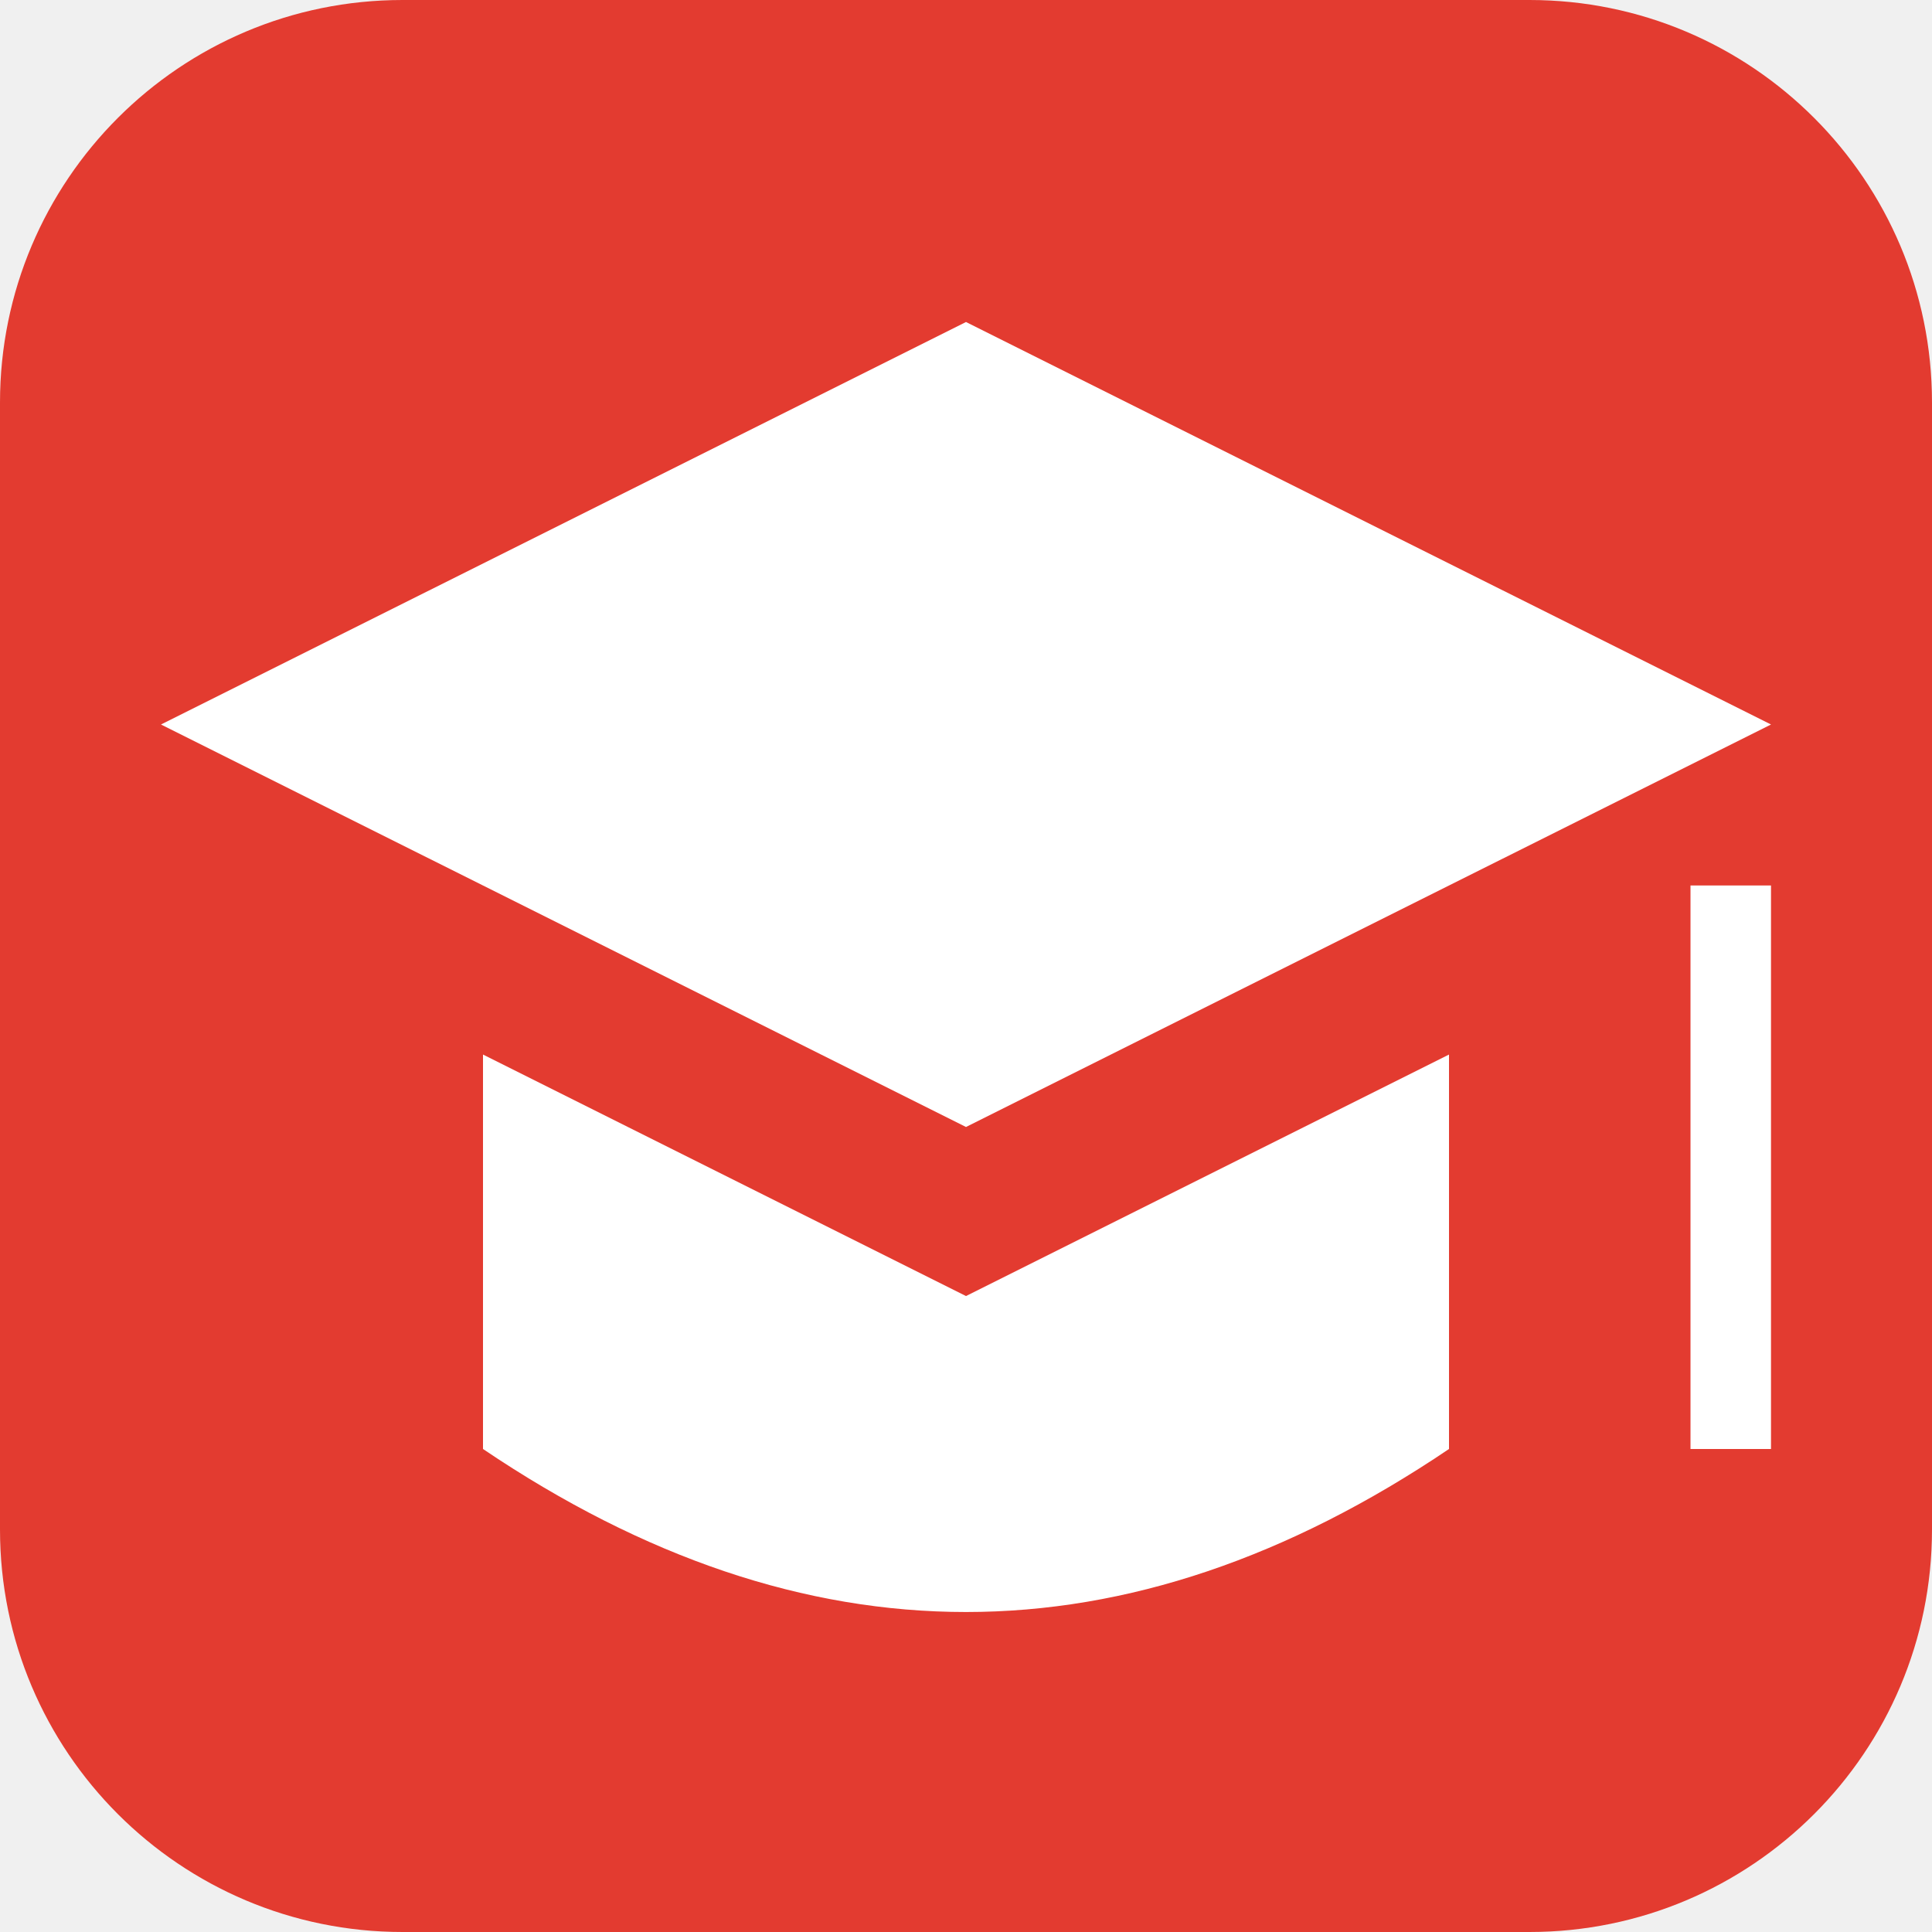
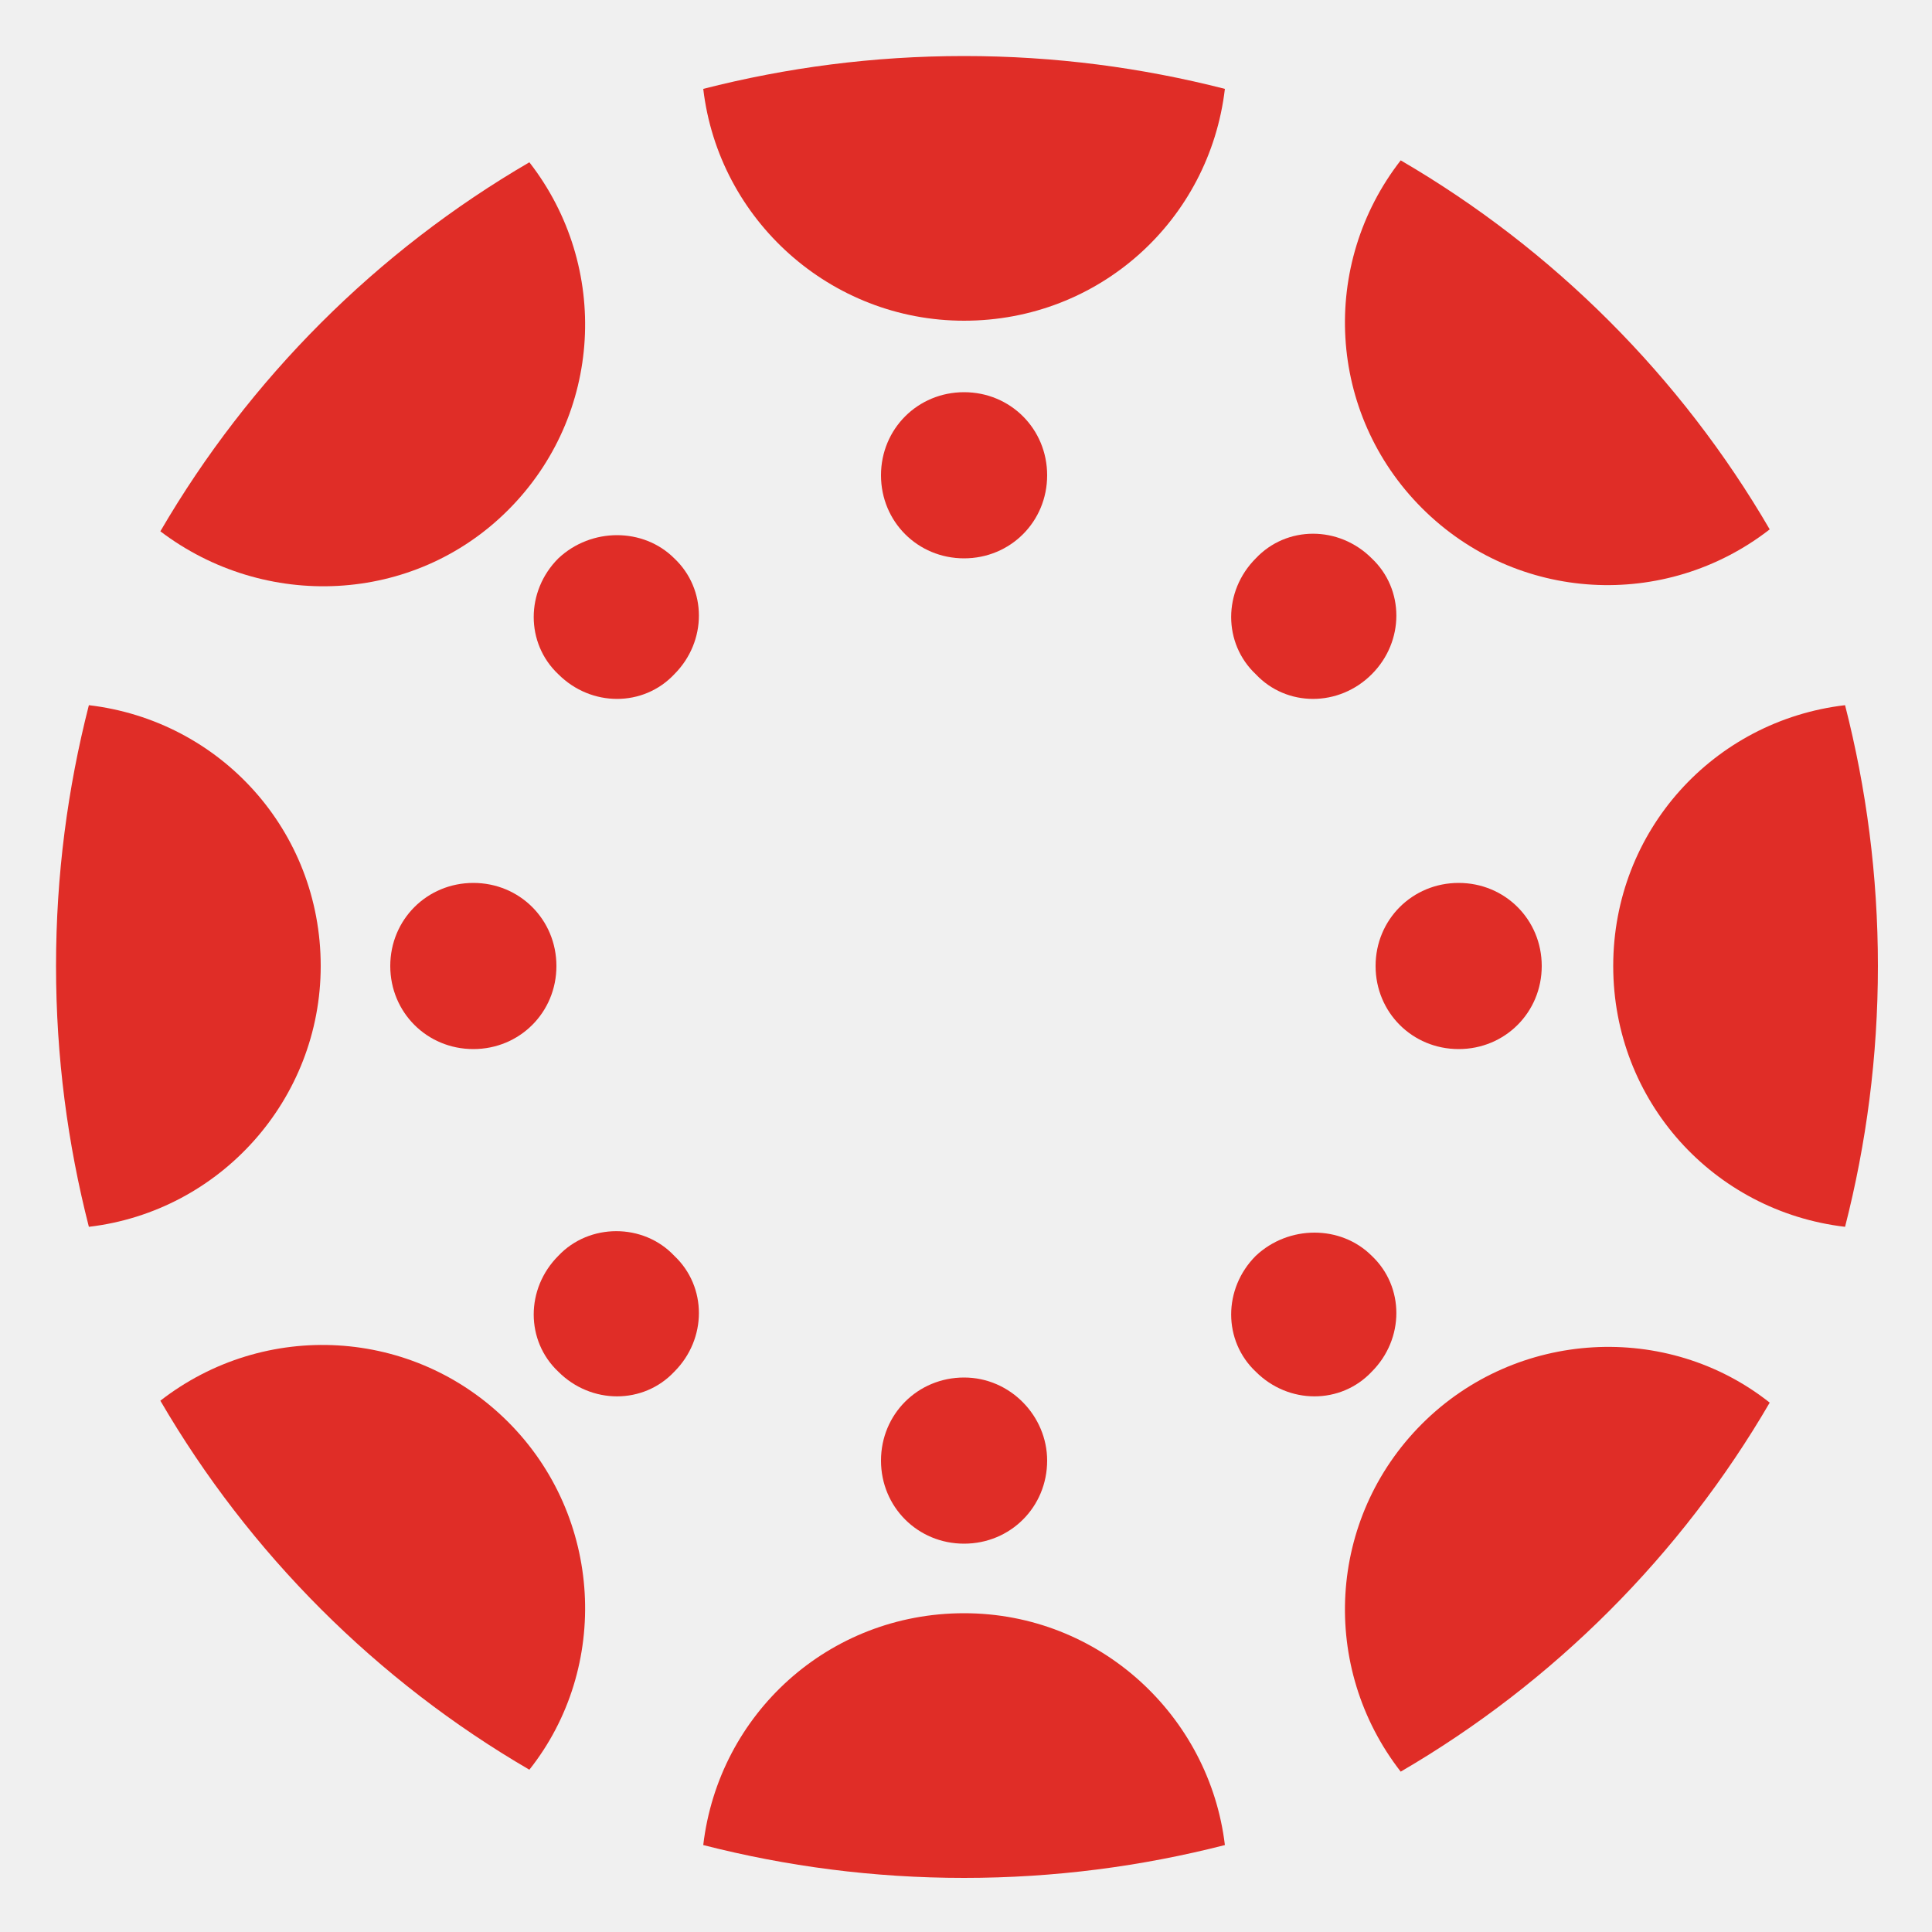
- <svg xmlns="http://www.w3.org/2000/svg" viewBox="0 0 24 24">
-   <rect width="24" height="24" rx="5" fill="#e33b30" />
-   <path fill="white" d="M2 9l10-5 10 5-10 5zm4 4.1l6 3 6-3V18c-4 2.7-8 2.7-12 0zM21 11h1v7h-1z" />
+ <svg xmlns="http://www.w3.org/2000/svg" viewBox="203.5 256.8 100 100">
+   <g fill="#e02d27">
+     <path d="M220.1,306.8c0-7-5.2-12.7-12-13.5c-1.1,4.3-1.7,8.8-1.7,13.5c0,4.7,0.6,9.2,1.7,13.5 C214.9,319.5,220.1,313.7,220.1,306.8z" />
+     <path d="M228,302.5c-2.4,0-4.3,1.9-4.3,4.3c0,2.4,1.9,4.3,4.3,4.3c2.4,0,4.3-1.9,4.3-4.3 C232.3,304.4,230.4,302.5,228,302.5z" />
+     <path d="M287,306.8c0,7,5.2,12.7,12,13.5c1.1-4.3,1.7-8.8,1.7-13.5c0-4.7-0.6-9.2-1.7-13.5 C292.2,294.1,287,299.8,287,306.8z" />
+     <path d="M279,302.5c-2.4,0-4.3,1.9-4.3,4.3c0,2.4,1.9,4.3,4.3,4.3c2.4,0,4.3-1.9,4.3-4.3 C283.3,304.4,281.4,302.5,279,302.5z" />
+     <path d="M253.4,340.3c-7,0-12.7,5.2-13.5,12c4.3,1.1,8.8,1.7,13.5,1.7c4.7,0,9.2-0.6,13.5-1.7 C266.1,345.6,260.4,340.3,253.4,340.3z" />
+     <path d="M253.4,328.1c-2.4,0-4.3,1.9-4.3,4.3c0,2.4,1.9,4.3,4.3,4.3c2.4,0,4.3-1.9,4.3-4.3 C257.7,330.1,255.8,328.1,253.4,328.1z" />
+     <path d="M253.4,273.4c7,0,12.7-5.2,13.5-12c-4.3-1.1-8.8-1.7-13.5-1.7c-4.7,0-9.2,0.6-13.5,1.7 C240.7,268.2,246.5,273.4,253.4,273.4z" />
+     <path d="M253.4,277.1c-2.4,0-4.3,1.9-4.3,4.3c0,2.4,1.9,4.3,4.3,4.3c2.4,0,4.3-1.9,4.3-4.3 C257.7,279,255.8,277.1,253.4,277.1z" />
+     <path d="M277.1,330.5c-4.9,4.9-5.3,12.6-1.1,18c7.9-4.6,14.5-11.2,19.1-19.1C289.8,325.2,282,325.6,277.1,330.5z" />
+     <path d="M268.5,321.8c-1.7,1.7-1.7,4.4,0,6c1.7,1.7,4.4,1.7,6,0c1.7-1.7,1.7-4.4,0-6 C272.9,320.2,270.2,320.2,268.5,321.8z" />
+     <path d="M229.8,283.2c4.9-4.9,5.3-12.6,1.1-18c-7.9,4.6-14.5,11.2-19.1,19.1C217.2,288.4,224.9,288.1,229.8,283.2z" />
+     <path d="M232.4,285.7c-1.7,1.7-1.7,4.4,0,6c1.7,1.7,4.4,1.7,6,0c1.7-1.7,1.7-4.4,0-6 C236.8,284.1,234.1,284.1,232.4,285.7z" />
+     <path d="M277.1,283.1c4.9,4.9,12.6,5.3,18,1.1c-4.6-7.9-11.2-14.5-19.1-19.1C271.8,270.5,272.2,278.2,277.1,283.1z" />
+     <path d="M274.5,291.7c1.7-1.7,1.7-4.4,0-6c-1.7-1.7-4.4-1.7-6,0c-1.7,1.7-1.7,4.4,0,6 C270.1,293.4,272.8,293.4,274.5,291.7z" />
+     <path d="M229.8,330.4c-4.9-4.9-12.6-5.3-18-1.1c4.6,7.9,11.2,14.5,19.1,19.1C235.1,343.1,234.7,335.3,229.8,330.4z" />
+     <path d="M232.4,321.8c-1.7,1.7-1.7,4.4,0,6c1.7,1.7,4.4,1.7,6,0c1.7-1.7,1.7-4.4,0-6 C236.8,320.1,234,320.1,232.4,321.8z" />
+   </g>
</svg>
